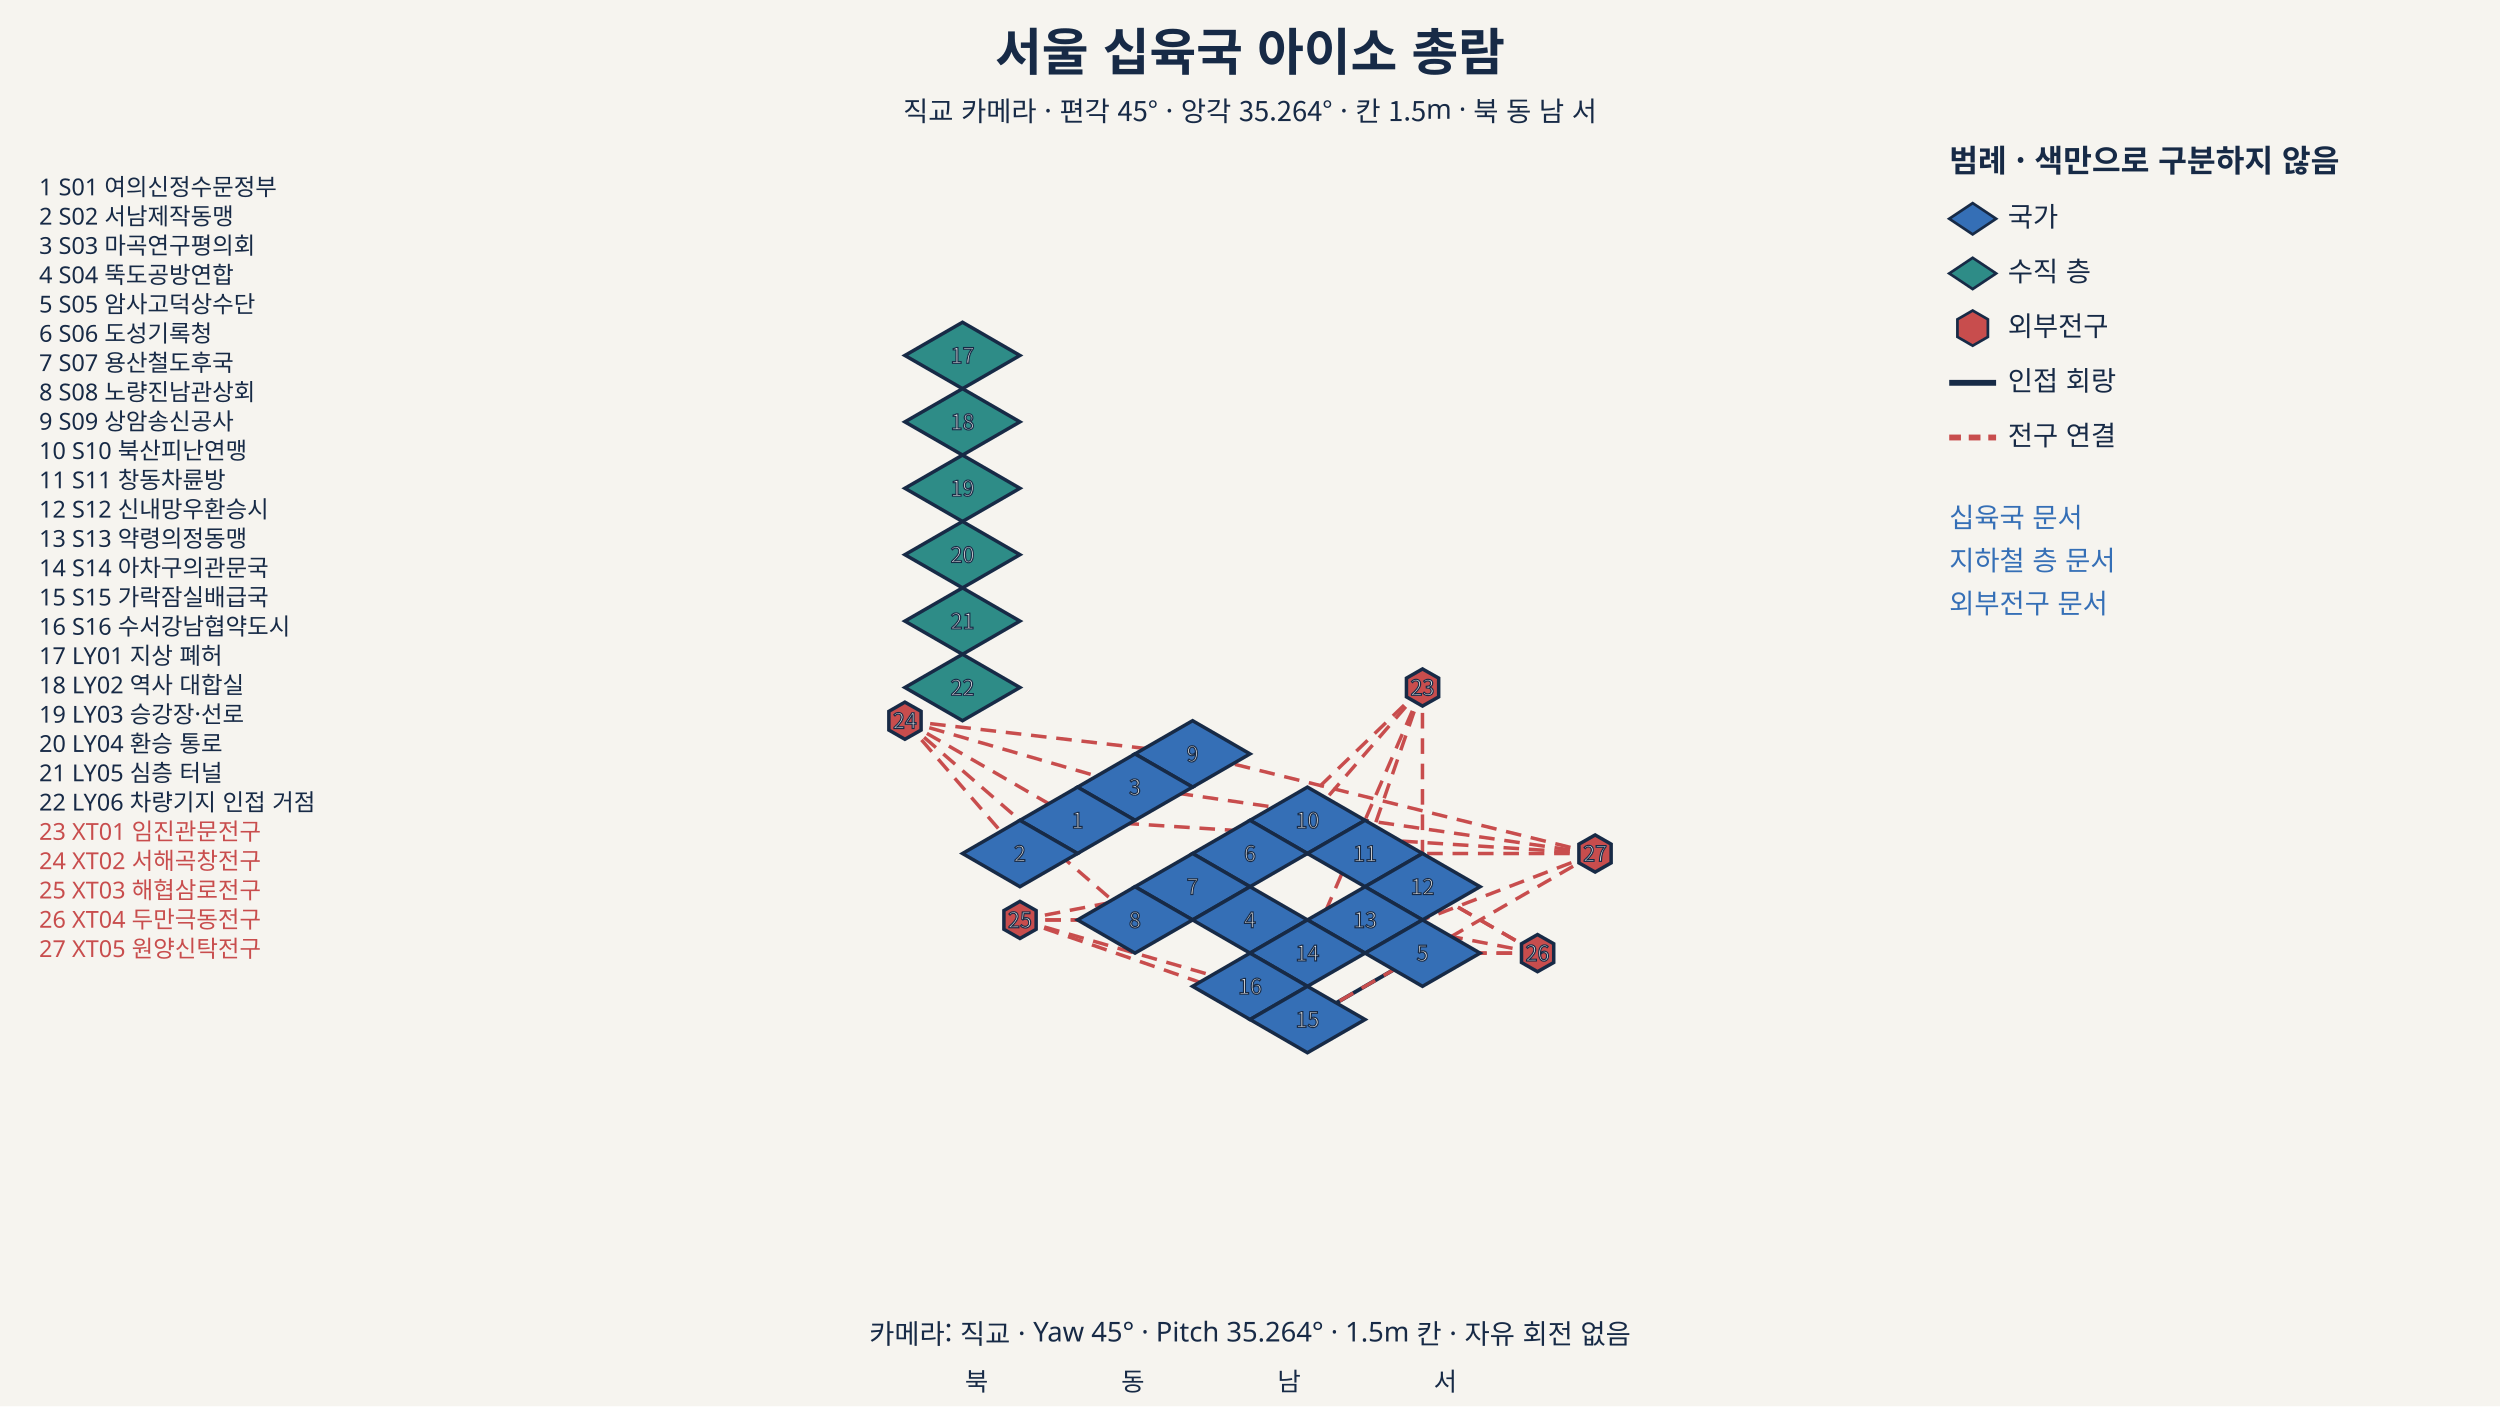
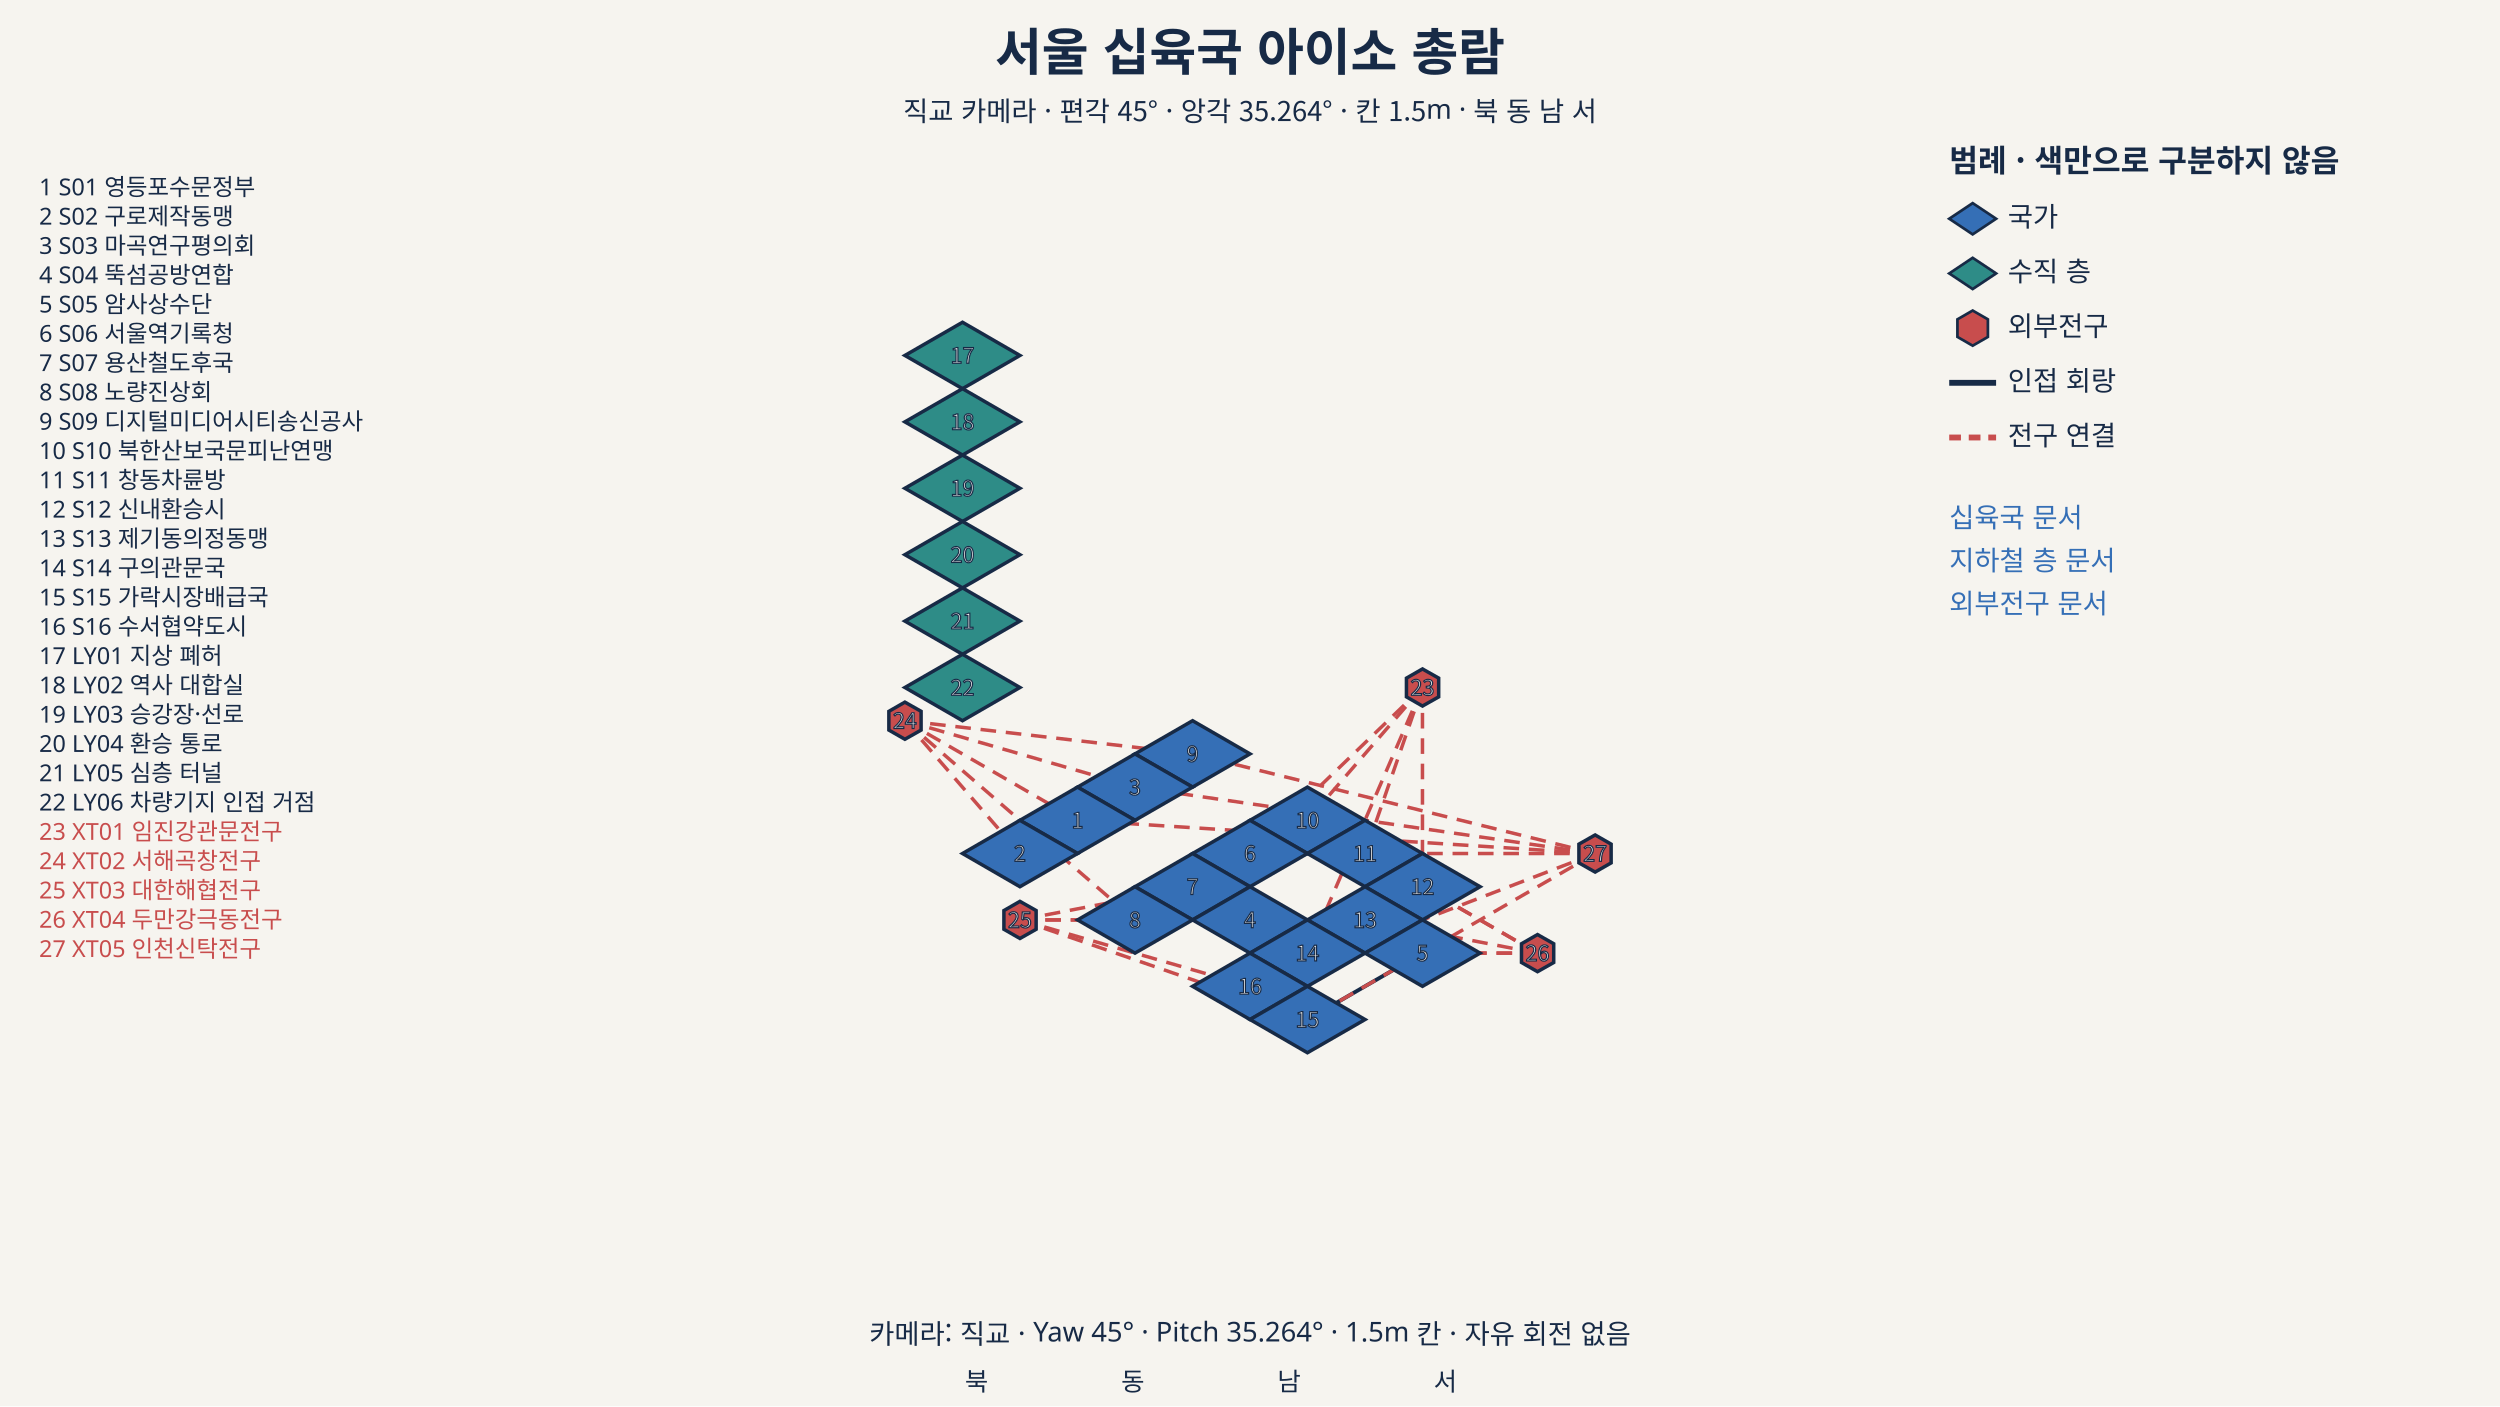
<svg xmlns="http://www.w3.org/2000/svg" width="1280" height="720" viewBox="0 0 1280 720" role="img" aria-labelledby="title desc" xml:lang="ko" data-atlas-hash="61650e2e4605df4e147030b08457d51d0a9366362fe6599d89ff6505683708e1" data-yaw="45" data-pitch="35.264" data-tile-meters="1.5">
  <rect width="1280" height="720" fill="#F6F4EF" />
  <defs>
    <pattern id="iso-hatch" width="6" height="6" patternUnits="userSpaceOnUse">
      <path d="M0 6 6 0" stroke="#C84D4D" stroke-width="1.2" fill="none" />
    </pattern>
    <marker id="iso-arrow" markerWidth="10" markerHeight="10" refX="8" refY="3" orient="auto">
      <path d="M0,0 L0,6 L9,3 z" fill="#C84D4D" />
    </marker>
  </defs>
  <g font-family="Pretendard, Noto Sans KR, Apple SD Gothic Neo, Malgun Gothic, sans-serif" fill="#172A46">
    <text x="640" y="36" text-anchor="middle" font-size="26" font-weight="700">서울 십육국 아이소 총람</text>
    <text x="640" y="62" text-anchor="middle" font-size="14" fill="#172A46">직교 카메라 · 편각 45° · 앙각 35.264° · 칸 1.5m · 북 동 남 서</text>
    <g id="iso-edges">
      <line id="E-ADJ-S01-S02" x1="551.7" y1="420" x2="522.2" y2="437" stroke="#172A46" stroke-width="2" />
      <line id="E-ADJ-S02-S03" x1="522.2" y1="437" x2="581.1" y2="403" stroke="#172A46" stroke-width="2" />
      <line id="E-ADJ-S03-S09" x1="581.1" y1="403" x2="610.6" y2="386" stroke="#172A46" stroke-width="2" />
      <line id="E-ADJ-S04-S14" x1="640" y1="471" x2="669.4" y2="488" stroke="#172A46" stroke-width="2" />
      <line id="E-ADJ-S05-S15" x1="728.3" y1="488" x2="669.4" y2="522" stroke="#172A46" stroke-width="2" />
      <line id="E-ADJ-S06-S07" x1="640" y1="437" x2="610.6" y2="454" stroke="#172A46" stroke-width="2" />
      <line id="E-ADJ-S07-S08" x1="610.6" y1="454" x2="581.1" y2="471" stroke="#172A46" stroke-width="2" />
      <line id="E-ADJ-S10-S11" x1="669.4" y1="420" x2="698.9" y2="437" stroke="#172A46" stroke-width="2" />
      <line id="E-ADJ-S11-S12" x1="698.9" y1="437" x2="728.3" y2="454" stroke="#172A46" stroke-width="2" />
      <line id="E-ADJ-S15-S16" x1="669.4" y1="522" x2="640" y2="505" stroke="#172A46" stroke-width="2" />
      <line id="E-LY-LY01-LY02" x1="492.8" y1="182" x2="492.8" y2="216" stroke="#172A46" stroke-width="2" />
      <line id="E-LY-LY02-LY03" x1="492.8" y1="216" x2="492.8" y2="250" stroke="#172A46" stroke-width="2" />
      <line id="E-LY-LY03-LY04" x1="492.8" y1="250" x2="492.8" y2="284" stroke="#172A46" stroke-width="2" />
      <line id="E-LY-LY04-LY05" x1="492.8" y1="284" x2="492.8" y2="318" stroke="#172A46" stroke-width="2" />
      <line id="E-LY-LY05-LY06" x1="492.8" y1="318" x2="492.8" y2="352" stroke="#172A46" stroke-width="2" />
      <line id="E-XT-XT01-S06" x1="728.3" y1="352" x2="640" y2="437" stroke="#C84D4D" stroke-width="1.8" stroke-dasharray="8 5" marker-end="url(#iso-arrow)" />
      <line id="E-XT-XT01-S10" x1="728.3" y1="352" x2="669.4" y2="420" stroke="#C84D4D" stroke-width="1.8" stroke-dasharray="8 5" marker-end="url(#iso-arrow)" />
      <line id="E-XT-XT01-S11" x1="728.3" y1="352" x2="698.9" y2="437" stroke="#C84D4D" stroke-width="1.8" stroke-dasharray="8 5" marker-end="url(#iso-arrow)" />
      <line id="E-XT-XT01-S12" x1="728.3" y1="352" x2="728.3" y2="454" stroke="#C84D4D" stroke-width="1.8" stroke-dasharray="8 5" marker-end="url(#iso-arrow)" />
      <line id="E-XT-XT01-S14" x1="728.3" y1="352" x2="669.4" y2="488" stroke="#C84D4D" stroke-width="1.8" stroke-dasharray="8 5" marker-end="url(#iso-arrow)" />
      <line id="E-XT-XT02-S01" x1="463.3" y1="369" x2="551.7" y2="420" stroke="#C84D4D" stroke-width="1.8" stroke-dasharray="8 5" marker-end="url(#iso-arrow)" />
      <line id="E-XT-XT02-S02" x1="463.3" y1="369" x2="522.2" y2="437" stroke="#C84D4D" stroke-width="1.8" stroke-dasharray="8 5" marker-end="url(#iso-arrow)" />
      <line id="E-XT-XT02-S03" x1="463.3" y1="369" x2="581.1" y2="403" stroke="#C84D4D" stroke-width="1.8" stroke-dasharray="8 5" marker-end="url(#iso-arrow)" />
      <line id="E-XT-XT02-S08" x1="463.3" y1="369" x2="581.1" y2="471" stroke="#C84D4D" stroke-width="1.8" stroke-dasharray="8 5" marker-end="url(#iso-arrow)" />
      <line id="E-XT-XT02-S09" x1="463.3" y1="369" x2="610.6" y2="386" stroke="#C84D4D" stroke-width="1.8" stroke-dasharray="8 5" marker-end="url(#iso-arrow)" />
      <line id="E-XT-XT03-S04" x1="522.2" y1="471" x2="640" y2="471" stroke="#C84D4D" stroke-width="1.8" stroke-dasharray="8 5" marker-end="url(#iso-arrow)" />
      <line id="E-XT-XT03-S07" x1="522.2" y1="471" x2="610.6" y2="454" stroke="#C84D4D" stroke-width="1.8" stroke-dasharray="8 5" marker-end="url(#iso-arrow)" />
      <line id="E-XT-XT03-S08" x1="522.2" y1="471" x2="581.1" y2="471" stroke="#C84D4D" stroke-width="1.8" stroke-dasharray="8 5" marker-end="url(#iso-arrow)" />
      <line id="E-XT-XT03-S15" x1="522.2" y1="471" x2="669.4" y2="522" stroke="#C84D4D" stroke-width="1.8" stroke-dasharray="8 5" marker-end="url(#iso-arrow)" />
      <line id="E-XT-XT03-S16" x1="522.2" y1="471" x2="640" y2="505" stroke="#C84D4D" stroke-width="1.8" stroke-dasharray="8 5" marker-end="url(#iso-arrow)" />
      <line id="E-XT-XT04-S05" x1="787.2" y1="488" x2="728.3" y2="488" stroke="#C84D4D" stroke-width="1.8" stroke-dasharray="8 5" marker-end="url(#iso-arrow)" />
      <line id="E-XT-XT04-S11" x1="787.2" y1="488" x2="698.9" y2="437" stroke="#C84D4D" stroke-width="1.8" stroke-dasharray="8 5" marker-end="url(#iso-arrow)" />
      <line id="E-XT-XT04-S12" x1="787.2" y1="488" x2="728.3" y2="454" stroke="#C84D4D" stroke-width="1.8" stroke-dasharray="8 5" marker-end="url(#iso-arrow)" />
      <line id="E-XT-XT04-S13" x1="787.2" y1="488" x2="698.9" y2="471" stroke="#C84D4D" stroke-width="1.8" stroke-dasharray="8 5" marker-end="url(#iso-arrow)" />
      <line id="E-XT-XT04-S14" x1="787.2" y1="488" x2="669.4" y2="488" stroke="#C84D4D" stroke-width="1.8" stroke-dasharray="8 5" marker-end="url(#iso-arrow)" />
      <line id="E-XT-XT05-S01" x1="816.7" y1="437" x2="551.7" y2="420" stroke="#C84D4D" stroke-width="1.8" stroke-dasharray="8 5" marker-end="url(#iso-arrow)" />
      <line id="E-XT-XT05-S03" x1="816.7" y1="437" x2="581.1" y2="403" stroke="#C84D4D" stroke-width="1.8" stroke-dasharray="8 5" marker-end="url(#iso-arrow)" />
      <line id="E-XT-XT05-S06" x1="816.7" y1="437" x2="640" y2="437" stroke="#C84D4D" stroke-width="1.8" stroke-dasharray="8 5" marker-end="url(#iso-arrow)" />
      <line id="E-XT-XT05-S09" x1="816.7" y1="437" x2="610.6" y2="386" stroke="#C84D4D" stroke-width="1.8" stroke-dasharray="8 5" marker-end="url(#iso-arrow)" />
      <line id="E-XT-XT05-S15" x1="816.7" y1="437" x2="669.4" y2="522" stroke="#C84D4D" stroke-width="1.8" stroke-dasharray="8 5" marker-end="url(#iso-arrow)" />
      <line id="E-XT-XT05-S16" x1="816.7" y1="437" x2="640" y2="505" stroke="#C84D4D" stroke-width="1.8" stroke-dasharray="8 5" marker-end="url(#iso-arrow)" />
    </g>
    <g id="iso-nodes">
      <g id="N-LY01" data-ref="LY01" data-kind="layer" data-layer="LY01" data-source-kind="original-fiction" data-label-priority="1">
        <polygon id="N-LY01-shape" points="492.8,165 522.2,182 492.8,199 463.3,182" fill="#2E8C87" stroke="#172A46" stroke-width="1.8" />
        <text x="492.8" y="186" text-anchor="middle" font-size="11" fill="#F6F4EF" stroke="#172A46" stroke-width="0.6">17</text>
      </g>
      <g id="N-LY02" data-ref="LY02" data-kind="layer" data-layer="LY02" data-source-kind="original-fiction" data-label-priority="1">
        <polygon id="N-LY02-shape" points="492.8,199 522.2,216 492.8,233 463.3,216" fill="#2E8C87" stroke="#172A46" stroke-width="1.8" />
        <text x="492.8" y="220" text-anchor="middle" font-size="11" fill="#F6F4EF" stroke="#172A46" stroke-width="0.6">18</text>
      </g>
      <g id="N-LY03" data-ref="LY03" data-kind="layer" data-layer="LY03" data-source-kind="original-fiction" data-label-priority="1">
        <polygon id="N-LY03-shape" points="492.8,233 522.2,250 492.8,267 463.3,250" fill="#2E8C87" stroke="#172A46" stroke-width="1.8" />
        <text x="492.8" y="254" text-anchor="middle" font-size="11" fill="#F6F4EF" stroke="#172A46" stroke-width="0.6">19</text>
      </g>
      <g id="N-LY04" data-ref="LY04" data-kind="layer" data-layer="LY04" data-source-kind="original-fiction" data-label-priority="1">
        <polygon id="N-LY04-shape" points="492.8,267 522.2,284 492.8,301 463.3,284" fill="#2E8C87" stroke="#172A46" stroke-width="1.8" />
        <text x="492.8" y="288" text-anchor="middle" font-size="11" fill="#F6F4EF" stroke="#172A46" stroke-width="0.6">20</text>
      </g>
      <g id="N-LY05" data-ref="LY05" data-kind="layer" data-layer="LY05" data-source-kind="original-fiction" data-label-priority="1">
        <polygon id="N-LY05-shape" points="492.8,301 522.2,318 492.8,335 463.3,318" fill="#2E8C87" stroke="#172A46" stroke-width="1.8" />
        <text x="492.8" y="322" text-anchor="middle" font-size="11" fill="#F6F4EF" stroke="#172A46" stroke-width="0.6">21</text>
      </g>
      <g id="N-LY06" data-ref="LY06" data-kind="layer" data-layer="LY06" data-source-kind="original-fiction" data-label-priority="1">
        <polygon id="N-LY06-shape" points="492.8,335 522.2,352 492.8,369 463.3,352" fill="#2E8C87" stroke="#172A46" stroke-width="1.8" />
        <text x="492.8" y="356" text-anchor="middle" font-size="11" fill="#F6F4EF" stroke="#172A46" stroke-width="0.6">22</text>
      </g>
      <g id="N-S09" data-ref="S09" data-kind="state" data-layer="LY02" data-source-kind="original-fiction" data-label-priority="1">
        <polygon id="N-S09-shape" points="610.6,369 640,386 610.6,403 581.1,386" fill="#356FB6" stroke="#172A46" stroke-width="1.8" />
        <text x="610.6" y="390" text-anchor="middle" font-size="11" fill="#F6F4EF" stroke="#172A46" stroke-width="0.6">9</text>
      </g>
      <g id="N-XT01" data-ref="XT01" data-kind="theater" data-layer="LY01" data-source-kind="original-fiction" data-label-priority="1">
        <polygon points="736.6,356.8 728.3,361.5 720.1,356.8 720.1,347.2 728.3,342.5 736.6,347.2" fill="#C84D4D" stroke="#172A46" stroke-width="1.8" />
        <text x="728.3" y="356" text-anchor="middle" font-size="11" fill="#F6F4EF" stroke="#172A46" stroke-width="0.6">23</text>
      </g>
      <g id="N-S03" data-ref="S03" data-kind="state" data-layer="LY02" data-source-kind="original-fiction" data-label-priority="1">
        <polygon id="N-S03-shape" points="581.1,386 610.6,403 581.1,420 551.7,403" fill="#356FB6" stroke="#172A46" stroke-width="1.8" />
        <text x="581.1" y="407" text-anchor="middle" font-size="11" fill="#F6F4EF" stroke="#172A46" stroke-width="0.6">3</text>
      </g>
      <g id="N-XT02" data-ref="XT02" data-kind="theater" data-layer="LY01" data-source-kind="original-fiction" data-label-priority="1">
        <polygon points="471.6,373.8 463.3,378.5 455.1,373.8 455.1,364.2 463.3,359.5 471.6,364.2" fill="#C84D4D" stroke="#172A46" stroke-width="1.8" />
        <text x="463.3" y="373" text-anchor="middle" font-size="11" fill="#F6F4EF" stroke="#172A46" stroke-width="0.6">24</text>
      </g>
      <g id="N-S01" data-ref="S01" data-kind="state" data-layer="LY02" data-source-kind="original-fiction" data-label-priority="1">
        <polygon id="N-S01-shape" points="551.7,403 581.1,420 551.7,437 522.2,420" fill="#356FB6" stroke="#172A46" stroke-width="1.8" />
        <text x="551.7" y="424" text-anchor="middle" font-size="11" fill="#F6F4EF" stroke="#172A46" stroke-width="0.6">1</text>
      </g>
      <g id="N-S10" data-ref="S10" data-kind="state" data-layer="LY02" data-source-kind="original-fiction" data-label-priority="1">
        <polygon id="N-S10-shape" points="669.4,403 698.9,420 669.4,437 640,420" fill="#356FB6" stroke="#172A46" stroke-width="1.8" />
        <text x="669.4" y="424" text-anchor="middle" font-size="11" fill="#F6F4EF" stroke="#172A46" stroke-width="0.6">10</text>
      </g>
      <g id="N-S02" data-ref="S02" data-kind="state" data-layer="LY02" data-source-kind="original-fiction" data-label-priority="1">
        <polygon id="N-S02-shape" points="522.2,420 551.7,437 522.2,454 492.8,437" fill="#356FB6" stroke="#172A46" stroke-width="1.8" />
        <text x="522.2" y="441" text-anchor="middle" font-size="11" fill="#F6F4EF" stroke="#172A46" stroke-width="0.6">2</text>
      </g>
      <g id="N-S06" data-ref="S06" data-kind="state" data-layer="LY02" data-source-kind="original-fiction" data-label-priority="1">
        <polygon id="N-S06-shape" points="640,420 669.4,437 640,454 610.6,437" fill="#356FB6" stroke="#172A46" stroke-width="1.8" />
        <text x="640" y="441" text-anchor="middle" font-size="11" fill="#F6F4EF" stroke="#172A46" stroke-width="0.6">6</text>
      </g>
      <g id="N-S11" data-ref="S11" data-kind="state" data-layer="LY02" data-source-kind="original-fiction" data-label-priority="1">
        <polygon id="N-S11-shape" points="698.9,420 728.3,437 698.9,454 669.4,437" fill="#356FB6" stroke="#172A46" stroke-width="1.8" />
        <text x="698.9" y="441" text-anchor="middle" font-size="11" fill="#F6F4EF" stroke="#172A46" stroke-width="0.6">11</text>
      </g>
      <g id="N-S07" data-ref="S07" data-kind="state" data-layer="LY02" data-source-kind="original-fiction" data-label-priority="1">
        <polygon id="N-S07-shape" points="610.6,437 640,454 610.6,471 581.1,454" fill="#356FB6" stroke="#172A46" stroke-width="1.8" />
        <text x="610.6" y="458" text-anchor="middle" font-size="11" fill="#F6F4EF" stroke="#172A46" stroke-width="0.6">7</text>
      </g>
      <g id="N-S12" data-ref="S12" data-kind="state" data-layer="LY02" data-source-kind="original-fiction" data-label-priority="1">
        <polygon id="N-S12-shape" points="728.3,437 757.8,454 728.3,471 698.9,454" fill="#356FB6" stroke="#172A46" stroke-width="1.8" />
        <text x="728.3" y="458" text-anchor="middle" font-size="11" fill="#F6F4EF" stroke="#172A46" stroke-width="0.6">12</text>
      </g>
      <g id="N-S04" data-ref="S04" data-kind="state" data-layer="LY02" data-source-kind="original-fiction" data-label-priority="1">
        <polygon id="N-S04-shape" points="640,454 669.4,471 640,488 610.6,471" fill="#356FB6" stroke="#172A46" stroke-width="1.8" />
        <text x="640" y="475" text-anchor="middle" font-size="11" fill="#F6F4EF" stroke="#172A46" stroke-width="0.6">4</text>
      </g>
      <g id="N-S08" data-ref="S08" data-kind="state" data-layer="LY02" data-source-kind="original-fiction" data-label-priority="1">
        <polygon id="N-S08-shape" points="581.1,454 610.6,471 581.1,488 551.7,471" fill="#356FB6" stroke="#172A46" stroke-width="1.8" />
        <text x="581.1" y="475" text-anchor="middle" font-size="11" fill="#F6F4EF" stroke="#172A46" stroke-width="0.6">8</text>
      </g>
      <g id="N-S13" data-ref="S13" data-kind="state" data-layer="LY02" data-source-kind="original-fiction" data-label-priority="1">
        <polygon id="N-S13-shape" points="698.9,454 728.3,471 698.9,488 669.4,471" fill="#356FB6" stroke="#172A46" stroke-width="1.8" />
        <text x="698.9" y="475" text-anchor="middle" font-size="11" fill="#F6F4EF" stroke="#172A46" stroke-width="0.6">13</text>
      </g>
      <g id="N-XT05" data-ref="XT05" data-kind="theater" data-layer="LY01" data-source-kind="original-fiction" data-label-priority="1">
        <polygon points="824.9,441.8 816.7,446.5 808.4,441.8 808.4,432.2 816.7,427.5 824.9,432.2" fill="#C84D4D" stroke="#172A46" stroke-width="1.8" />
        <text x="816.7" y="441" text-anchor="middle" font-size="11" fill="#F6F4EF" stroke="#172A46" stroke-width="0.6">27</text>
      </g>
      <g id="N-S05" data-ref="S05" data-kind="state" data-layer="LY02" data-source-kind="original-fiction" data-label-priority="1">
        <polygon id="N-S05-shape" points="728.3,471 757.8,488 728.3,505 698.9,488" fill="#356FB6" stroke="#172A46" stroke-width="1.8" />
        <text x="728.3" y="492" text-anchor="middle" font-size="11" fill="#F6F4EF" stroke="#172A46" stroke-width="0.6">5</text>
      </g>
      <g id="N-S14" data-ref="S14" data-kind="state" data-layer="LY02" data-source-kind="original-fiction" data-label-priority="1">
        <polygon id="N-S14-shape" points="669.4,471 698.9,488 669.4,505 640,488" fill="#356FB6" stroke="#172A46" stroke-width="1.8" />
        <text x="669.4" y="492" text-anchor="middle" font-size="11" fill="#F6F4EF" stroke="#172A46" stroke-width="0.6">14</text>
      </g>
      <g id="N-S16" data-ref="S16" data-kind="state" data-layer="LY02" data-source-kind="original-fiction" data-label-priority="1">
        <polygon id="N-S16-shape" points="640,488 669.4,505 640,522 610.6,505" fill="#356FB6" stroke="#172A46" stroke-width="1.8" />
        <text x="640" y="509" text-anchor="middle" font-size="11" fill="#F6F4EF" stroke="#172A46" stroke-width="0.6">16</text>
      </g>
      <g id="N-XT03" data-ref="XT03" data-kind="theater" data-layer="LY01" data-source-kind="original-fiction" data-label-priority="1">
        <polygon points="530.5,475.8 522.2,480.5 514,475.8 514,466.2 522.2,461.5 530.5,466.2" fill="#C84D4D" stroke="#172A46" stroke-width="1.8" />
        <text x="522.2" y="475" text-anchor="middle" font-size="11" fill="#F6F4EF" stroke="#172A46" stroke-width="0.6">25</text>
      </g>
      <g id="N-S15" data-ref="S15" data-kind="state" data-layer="LY02" data-source-kind="original-fiction" data-label-priority="1">
        <polygon id="N-S15-shape" points="669.4,505 698.9,522 669.4,539 640,522" fill="#356FB6" stroke="#172A46" stroke-width="1.8" />
        <text x="669.4" y="526" text-anchor="middle" font-size="11" fill="#F6F4EF" stroke="#172A46" stroke-width="0.6">15</text>
      </g>
      <g id="N-XT04" data-ref="XT04" data-kind="theater" data-layer="LY01" data-source-kind="original-fiction" data-label-priority="1">
        <polygon points="795.5,492.8 787.2,497.5 779,492.8 779,483.2 787.2,478.5 795.5,483.2" fill="#C84D4D" stroke="#172A46" stroke-width="1.8" />
        <text x="787.2" y="492" text-anchor="middle" font-size="11" fill="#F6F4EF" stroke="#172A46" stroke-width="0.6">26</text>
      </g>
    </g>
    <g id="iso-callouts">
      <a href="#N-S01">
-         <text x="20" y="100" font-size="12" fill="#172A46">1 S01 여의신정수문정부</text>
+         <text x="20" y="100" font-size="12" fill="#172A46">1 S01 영등포수문정부</text>
      </a>
      <a href="#N-S02">
-         <text x="20" y="115" font-size="12" fill="#172A46">2 S02 서남제작동맹</text>
+         <text x="20" y="115" font-size="12" fill="#172A46">2 S02 구로제작동맹</text>
      </a>
      <a href="#N-S03">
        <text x="20" y="130" font-size="12" fill="#172A46">3 S03 마곡연구평의회</text>
      </a>
      <a href="#N-S04">
-         <text x="20" y="145" font-size="12" fill="#172A46">4 S04 뚝도공방연합</text>
+         <text x="20" y="145" font-size="12" fill="#172A46">4 S04 뚝섬공방연합</text>
      </a>
      <a href="#N-S05">
-         <text x="20" y="160" font-size="12" fill="#172A46">5 S05 암사고덕상수단</text>
+         <text x="20" y="160" font-size="12" fill="#172A46">5 S05 암사상수단</text>
      </a>
      <a href="#N-S06">
-         <text x="20" y="175" font-size="12" fill="#172A46">6 S06 도성기록청</text>
+         <text x="20" y="175" font-size="12" fill="#172A46">6 S06 서울역기록청</text>
      </a>
      <a href="#N-S07">
        <text x="20" y="190" font-size="12" fill="#172A46">7 S07 용산철도후국</text>
      </a>
      <a href="#N-S08">
-         <text x="20" y="205" font-size="12" fill="#172A46">8 S08 노량진남관상회</text>
+         <text x="20" y="205" font-size="12" fill="#172A46">8 S08 노량진상회</text>
      </a>
      <a href="#N-S09">
-         <text x="20" y="220" font-size="12" fill="#172A46">9 S09 상암송신공사</text>
+         <text x="20" y="220" font-size="12" fill="#172A46">9 S09 디지털미디어시티송신공사</text>
      </a>
      <a href="#N-S10">
-         <text x="20" y="235" font-size="12" fill="#172A46">10 S10 북산피난연맹</text>
+         <text x="20" y="235" font-size="12" fill="#172A46">10 S10 북한산보국문피난연맹</text>
      </a>
      <a href="#N-S11">
        <text x="20" y="250" font-size="12" fill="#172A46">11 S11 창동차륜방</text>
      </a>
      <a href="#N-S12">
-         <text x="20" y="265" font-size="12" fill="#172A46">12 S12 신내망우환승시</text>
+         <text x="20" y="265" font-size="12" fill="#172A46">12 S12 신내환승시</text>
      </a>
      <a href="#N-S13">
-         <text x="20" y="280" font-size="12" fill="#172A46">13 S13 약령의정동맹</text>
+         <text x="20" y="280" font-size="12" fill="#172A46">13 S13 제기동의정동맹</text>
      </a>
      <a href="#N-S14">
-         <text x="20" y="295" font-size="12" fill="#172A46">14 S14 아차구의관문국</text>
+         <text x="20" y="295" font-size="12" fill="#172A46">14 S14 구의관문국</text>
      </a>
      <a href="#N-S15">
-         <text x="20" y="310" font-size="12" fill="#172A46">15 S15 가락잠실배급국</text>
+         <text x="20" y="310" font-size="12" fill="#172A46">15 S15 가락시장배급국</text>
      </a>
      <a href="#N-S16">
-         <text x="20" y="325" font-size="12" fill="#172A46">16 S16 수서강남협약도시</text>
+         <text x="20" y="325" font-size="12" fill="#172A46">16 S16 수서협약도시</text>
      </a>
      <a href="#N-LY01">
        <text x="20" y="340" font-size="12" fill="#172A46">17 LY01 지상 폐허</text>
      </a>
      <a href="#N-LY02">
        <text x="20" y="355" font-size="12" fill="#172A46">18 LY02 역사 대합실</text>
      </a>
      <a href="#N-LY03">
        <text x="20" y="370" font-size="12" fill="#172A46">19 LY03 승강장·선로</text>
      </a>
      <a href="#N-LY04">
        <text x="20" y="385" font-size="12" fill="#172A46">20 LY04 환승 통로</text>
      </a>
      <a href="#N-LY05">
        <text x="20" y="400" font-size="12" fill="#172A46">21 LY05 심층 터널</text>
      </a>
      <a href="#N-LY06">
        <text x="20" y="415" font-size="12" fill="#172A46">22 LY06 차량기지 인접 거점</text>
      </a>
      <a href="#N-XT01">
-         <text x="20" y="430" font-size="12" fill="#C84D4D">23 XT01 임진관문전구</text>
+         <text x="20" y="430" font-size="12" fill="#C84D4D">23 XT01 임진강관문전구</text>
      </a>
      <a href="#N-XT02">
        <text x="20" y="445" font-size="12" fill="#C84D4D">24 XT02 서해곡창전구</text>
      </a>
      <a href="#N-XT03">
-         <text x="20" y="460" font-size="12" fill="#C84D4D">25 XT03 해협삼로전구</text>
+         <text x="20" y="460" font-size="12" fill="#C84D4D">25 XT03 대한해협전구</text>
      </a>
      <a href="#N-XT04">
-         <text x="20" y="475" font-size="12" fill="#C84D4D">26 XT04 두만극동전구</text>
+         <text x="20" y="475" font-size="12" fill="#C84D4D">26 XT04 두만강극동전구</text>
      </a>
      <a href="#N-XT05">
-         <text x="20" y="490" font-size="12" fill="#C84D4D">27 XT05 원양신탁전구</text>
+         <text x="20" y="490" font-size="12" fill="#C84D4D">27 XT05 인천신탁전구</text>
      </a>
    </g>
    <g id="iso-legend">
      <text x="998" y="88" font-size="16" font-weight="700">범례 · 색만으로 구분하지 않음</text>
      <g id="LG-STATE">
        <polygon points="1010,104 1022,112 1010,120 998,112" fill="#356FB6" stroke="#172A46" stroke-width="1.4" />
        <text x="1028" y="116" font-size="14" fill="#172A46">국가</text>
      </g>
      <g id="LG-LAYER">
        <polygon points="1010,132 1022,140 1010,148 998,140" fill="#2E8C87" stroke="#172A46" stroke-width="1.4" />
        <text x="1028" y="144" font-size="14" fill="#172A46">수직 층</text>
      </g>
      <g id="LG-THEATER">
        <polygon points="1017.8,172.5 1010,177 1002.2,172.5 1002.2,163.5 1010,159 1017.8,163.5" fill="#C84D4D" stroke="#172A46" stroke-width="1.4" />
        <text x="1028" y="172" font-size="14" fill="#172A46">외부전구</text>
      </g>
      <g id="LG-ADJ">
        <line x1="998" y1="196" x2="1022" y2="196" stroke="#172A46" stroke-width="3" />
        <text x="1028" y="200" font-size="14" fill="#172A46">인접 회랑</text>
      </g>
      <g id="LG-PRESS">
        <line x1="998" y1="224" x2="1022" y2="224" stroke="#C84D4D" stroke-width="3" stroke-dasharray="6 4" />
        <text x="1028" y="228" font-size="14" fill="#172A46">전구 연결</text>
      </g>
      <a href="../../game-logic/Sixteen-States.md">
        <text x="998" y="270" font-size="14" fill="#356FB6">십육국 문서</text>
      </a>
      <a href="../../game-logic/World-and-Subway-Layers.md">
        <text x="998" y="292" font-size="14" fill="#356FB6">지하철 층 문서</text>
      </a>
      <a href="../../game-logic/External-Theaters.md">
        <text x="998" y="314" font-size="14" fill="#356FB6">외부전구 문서</text>
      </a>
    </g>
    <g id="iso-compass">
      <text x="640" y="688" text-anchor="middle" font-size="14">카메라: 직교 · Yaw 45° · Pitch 35.264° · 1.5m 칸 · 자유 회전 없음</text>
      <text x="500" y="712" text-anchor="middle" font-size="13">북</text>
      <text x="580" y="712" text-anchor="middle" font-size="13">동</text>
      <text x="660" y="712" text-anchor="middle" font-size="13">남</text>
      <text x="740" y="712" text-anchor="middle" font-size="13">서</text>
    </g>
  </g>
</svg>
